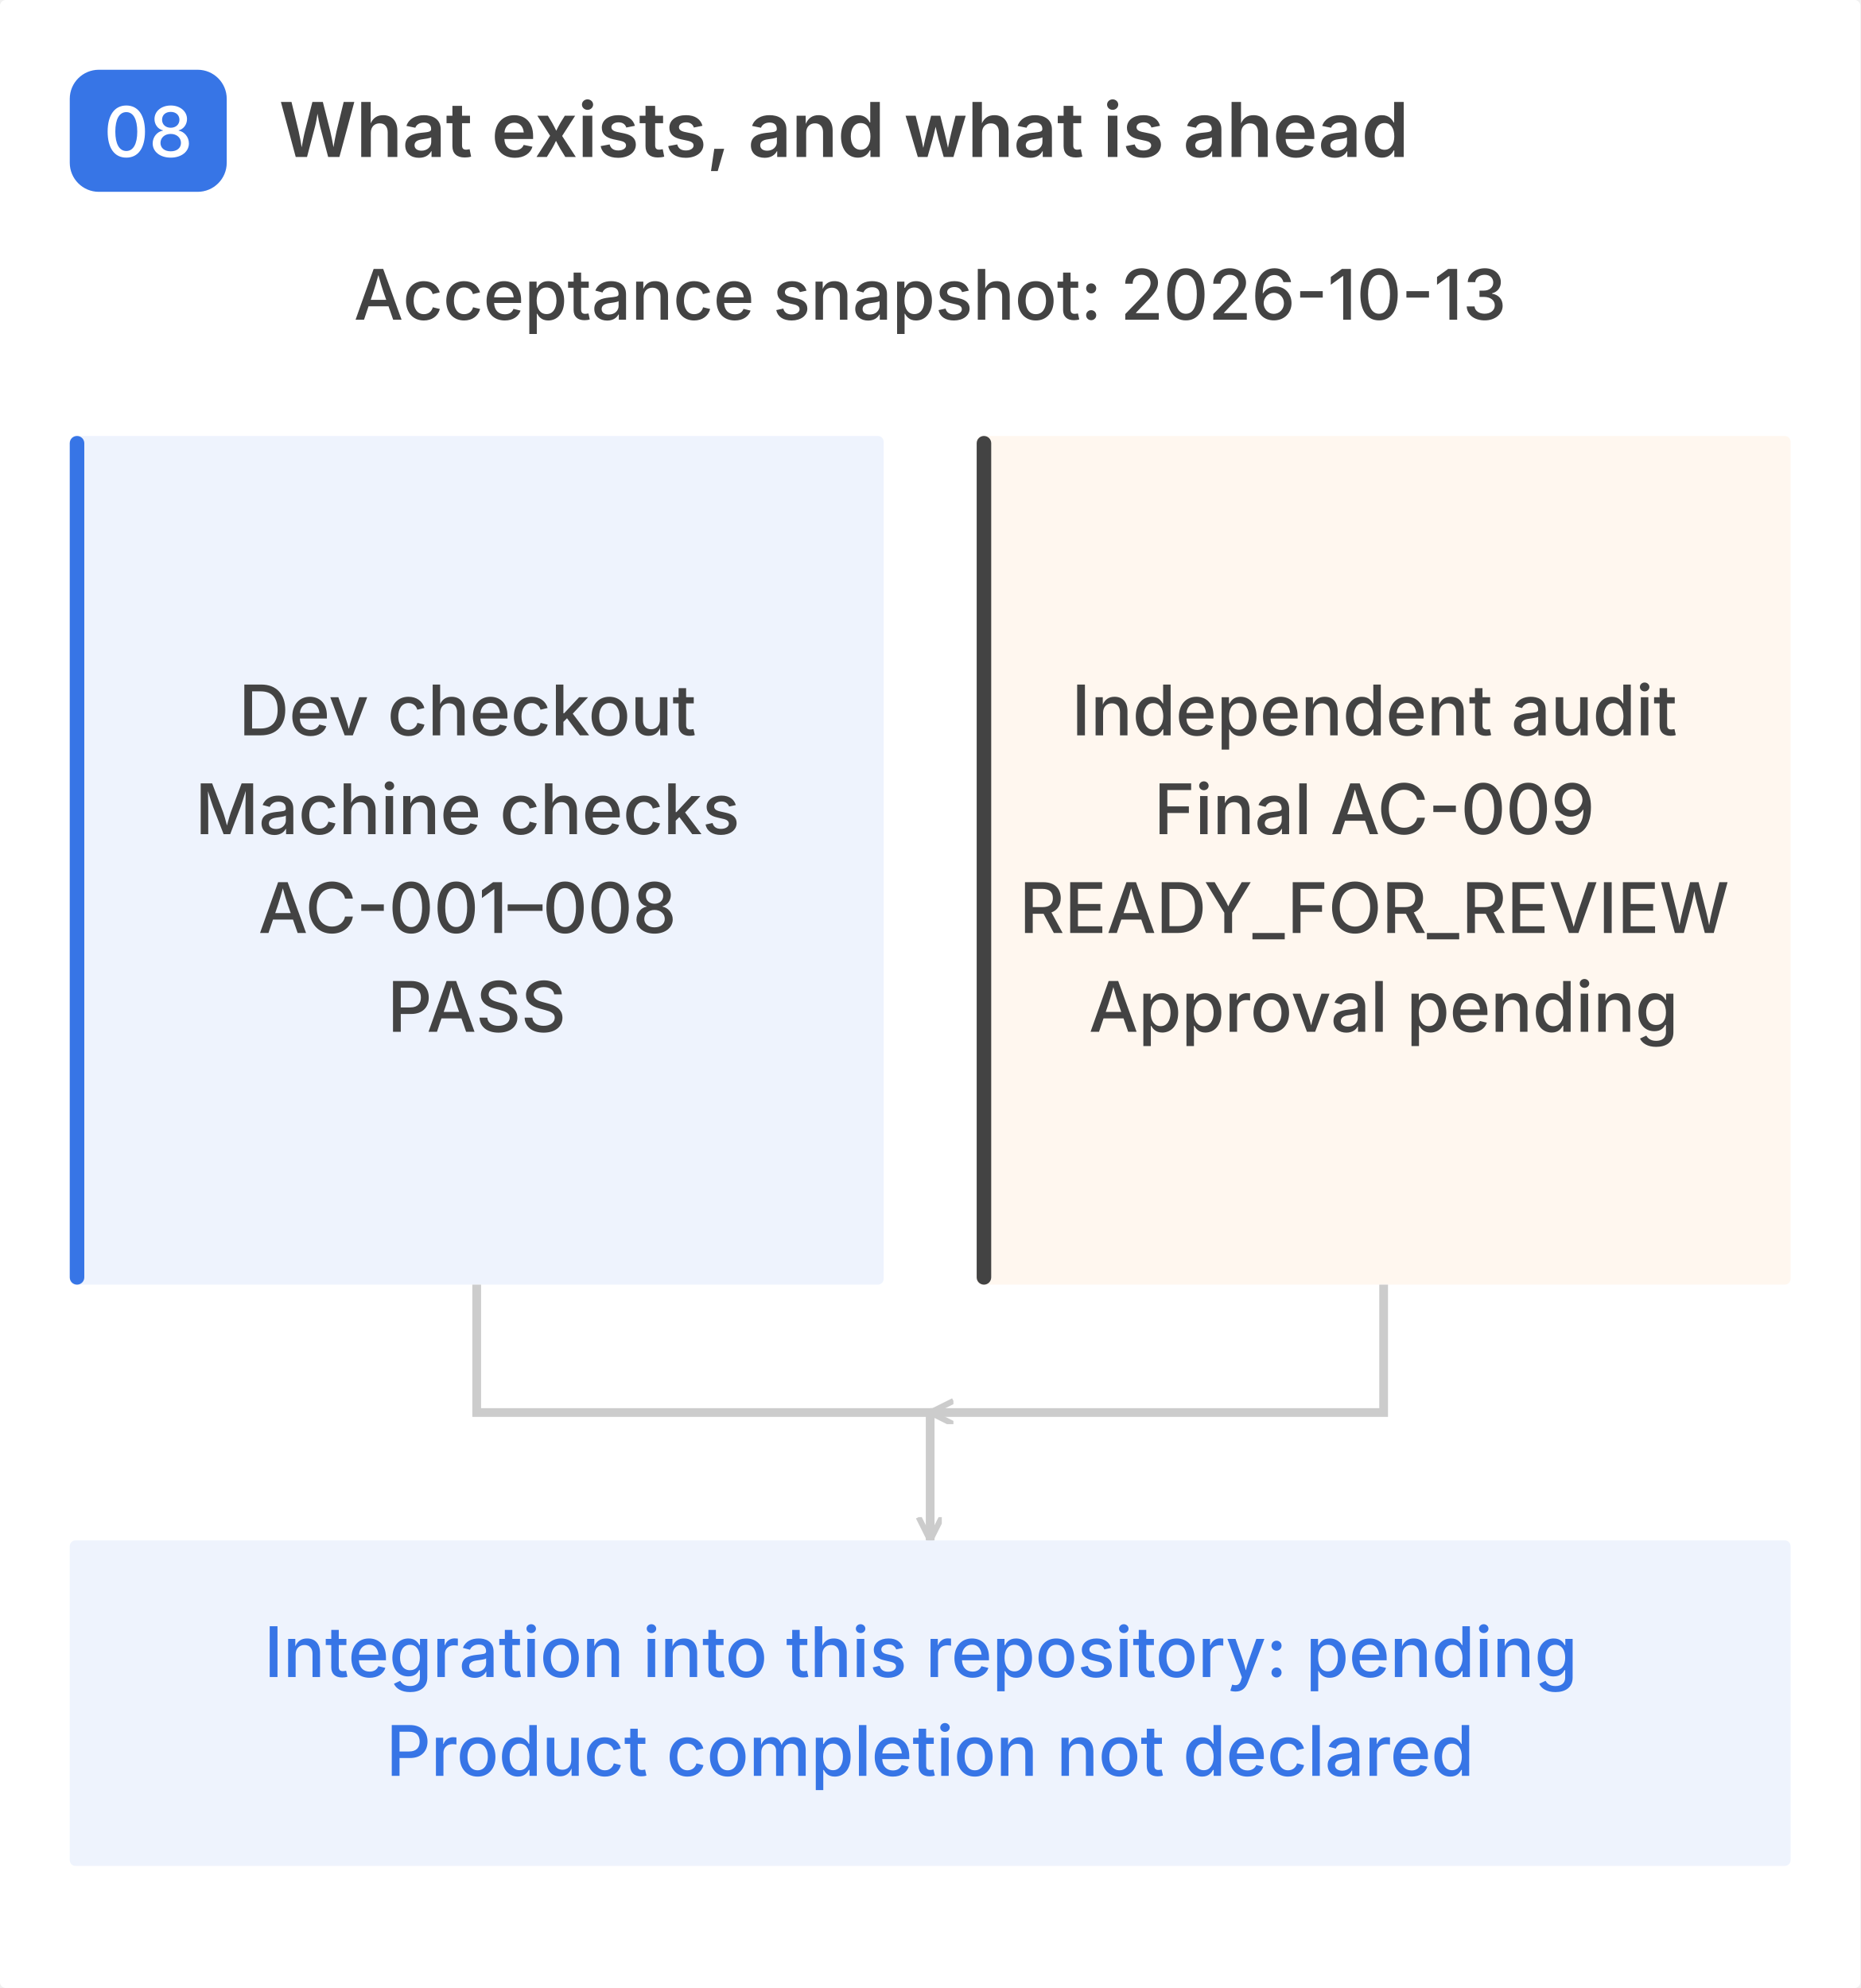
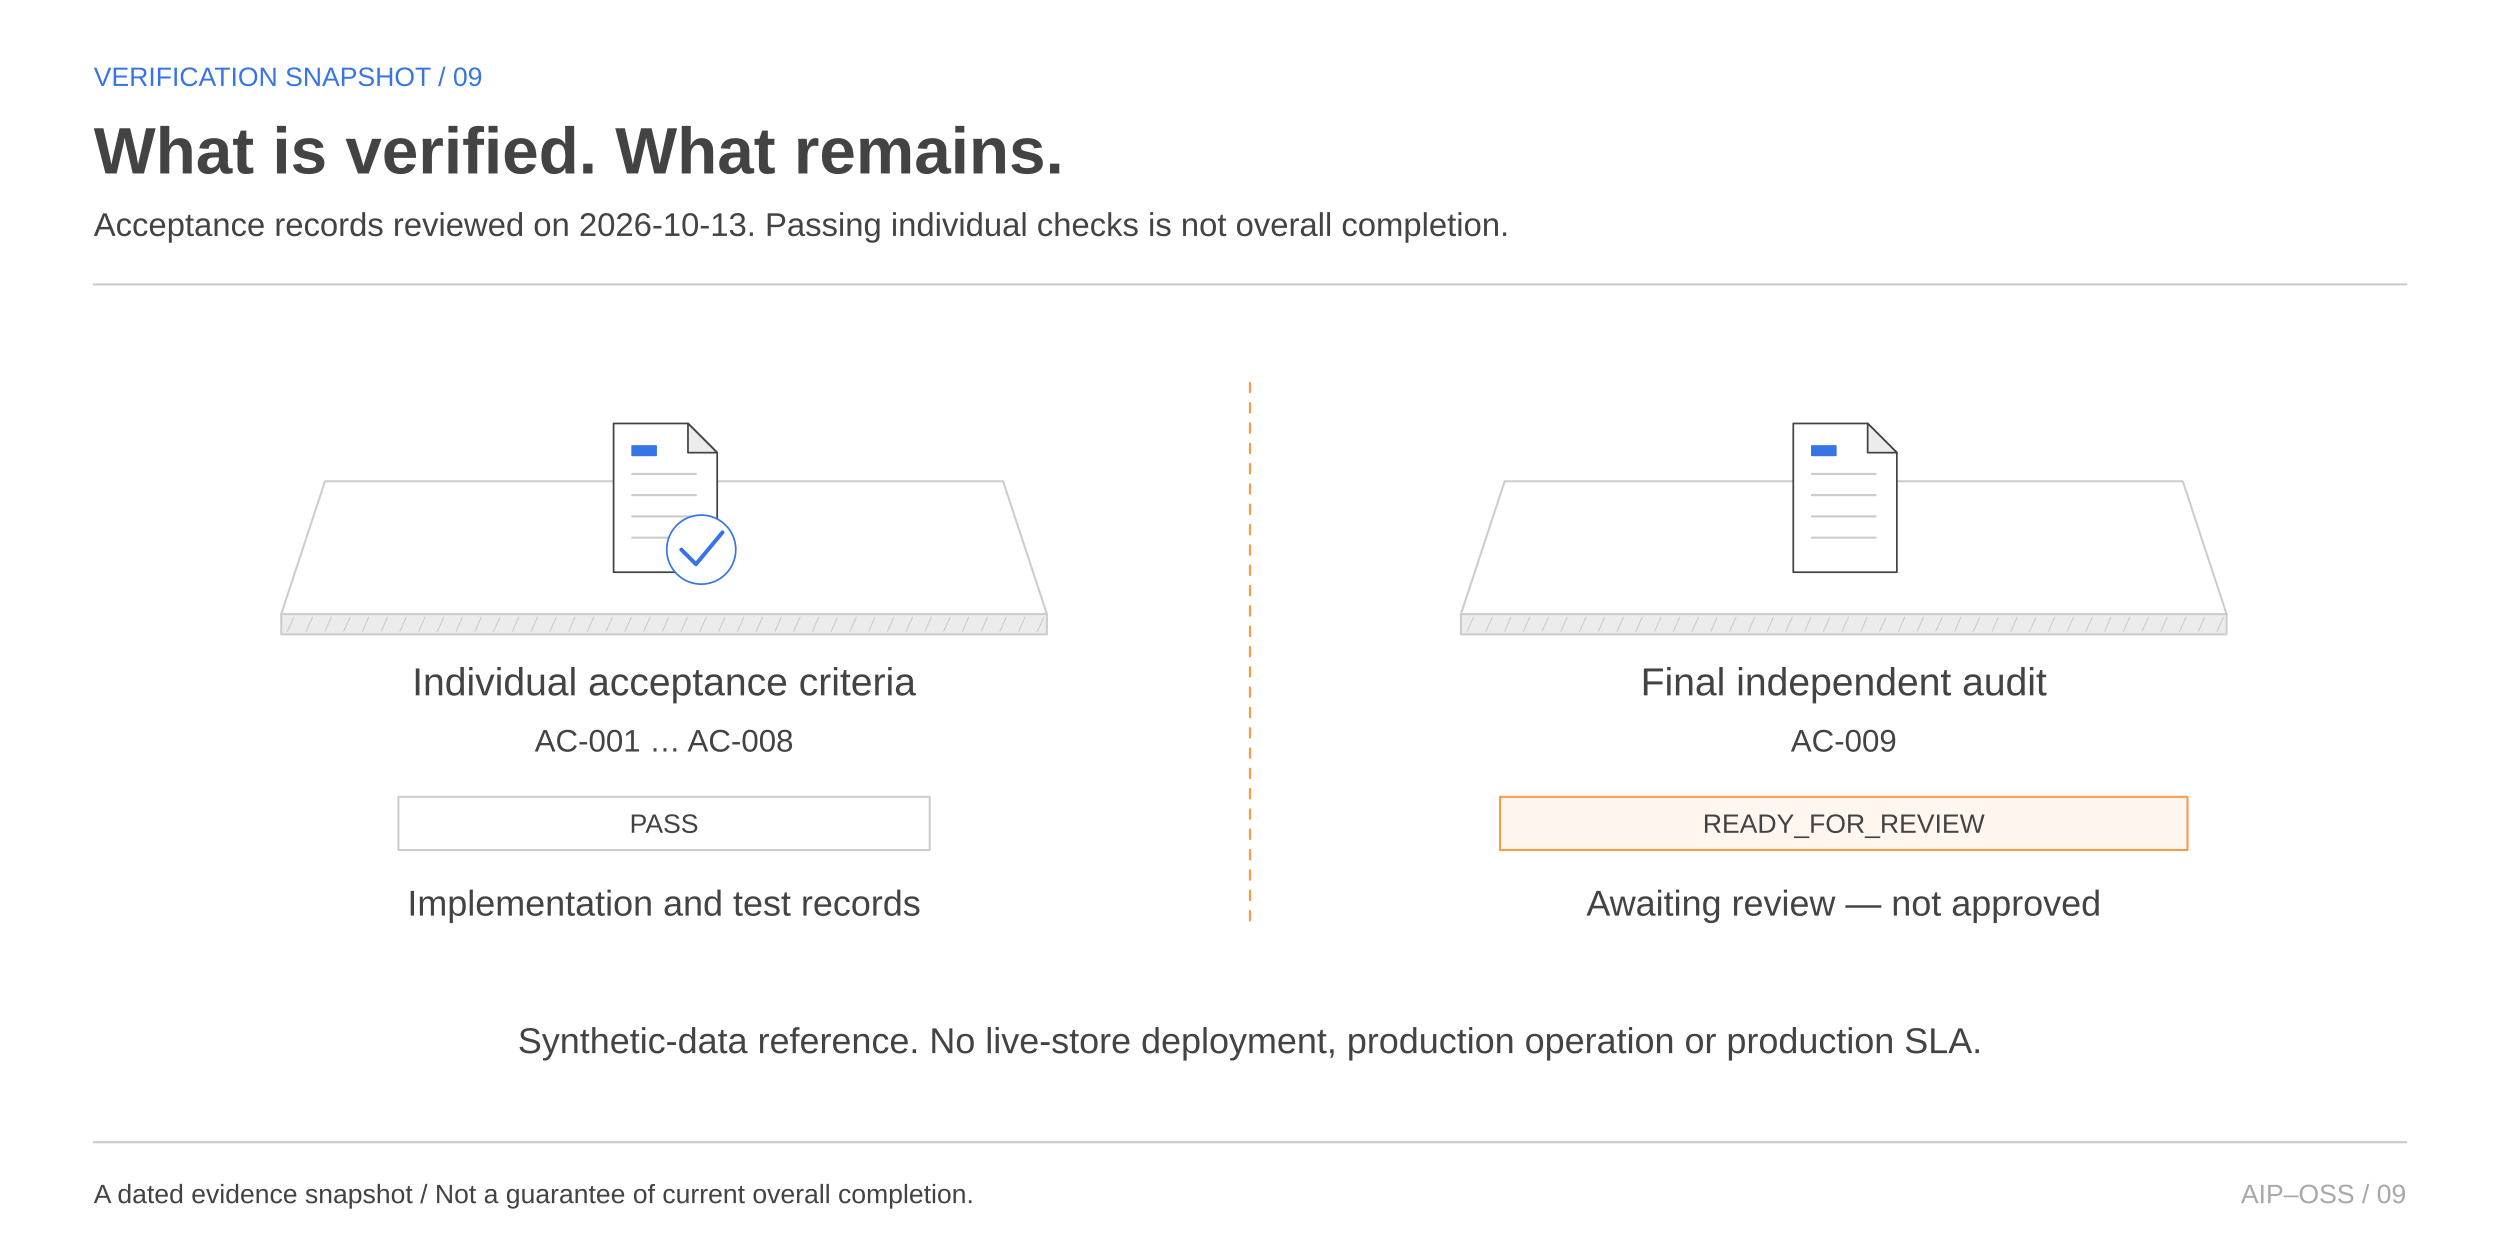
- <svg xmlns="http://www.w3.org/2000/svg" width="640" height="684" viewBox="0 0 640 684" role="img" aria-labelledby="title desc" xml:lang="en">
+ <svg xmlns="http://www.w3.org/2000/svg" width="1600" height="800" viewBox="0 0 1600 800" role="img" aria-labelledby="title desc" xml:lang="en">
  <defs>
-     <marker id="line-arrow" markerWidth="10" markerHeight="10" refX="8" refY="4" orient="auto" markerUnits="userSpaceOnUse">
-       <path d="M0,0 L8,4 L0,8" fill="none" stroke="#CCCCCC" stroke-width="2" />
-     </marker>
-     <marker id="blue-arrow" markerWidth="10" markerHeight="10" refX="8" refY="4" orient="auto" markerUnits="userSpaceOnUse">
-       <path d="M0,0 L8,4 L0,8" fill="none" stroke="#3775E6" stroke-width="2" />
-     </marker>
-     <marker id="green-arrow" markerWidth="10" markerHeight="10" refX="8" refY="4" orient="auto" markerUnits="userSpaceOnUse">
-       <path d="M0,0 L8,4 L0,8" fill="none" stroke="#3775E6" stroke-width="2" />
-     </marker>
-     <marker id="amber-arrow" markerWidth="10" markerHeight="10" refX="8" refY="4" orient="auto" markerUnits="userSpaceOnUse">
-       <path d="M0,0 L8,4 L0,8" fill="none" stroke="#434343" stroke-width="2" />
+     <marker id="arrow" markerWidth="9" markerHeight="9" refX="8" refY="4" orient="auto">
+       <path d="M1 1L8 4L1 7" fill="none" stroke="#2697FC" stroke-width="1.3" />
    </marker>
  </defs>
-   <g font-family="'Hiragino Sans','Noto Sans JP',-apple-system,BlinkMacSystemFont,'Segoe UI',sans-serif">
-     <rect width="640" height="684" rx="2" fill="#FFFFFF" />
-     <rect x="24" y="24" width="54" height="42" rx="10" fill="#3775E6" />
-     <text x="51" y="54" text-anchor="middle" fill="#FFFFFF" font-size="24" font-weight="500">
-       <tspan x="51" dy="0">08</tspan>
-     </text>
-     <text x="96" y="54" text-anchor="start" fill="#434343" font-size="26" font-weight="600">
-       <tspan x="96" dy="0">What exists, and what is ahead</tspan>
-     </text>
-     <text x="320" y="110" text-anchor="middle" fill="#434343" font-size="24" font-weight="500">
-       <tspan x="320" dy="0">Acceptance snapshot: 2026-10-13</tspan>
-     </text>
-     <rect x="24" y="150" width="280" height="292" rx="2" fill="#EEF3FD" />
-     <rect x="24" y="150" width="5" height="292" rx="2.5" fill="#3775E6" />
-     <text x="164" y="253" text-anchor="middle" fill="#434343" font-size="24" font-weight="500">
-       <tspan x="164" dy="0">Dev checkout</tspan>
-       <tspan x="164" dy="34">Machine checks</tspan>
-       <tspan x="164" dy="34">AC-001–008</tspan>
-       <tspan x="164" dy="34">PASS</tspan>
-     </text>
-     <rect x="336" y="150" width="280" height="292" rx="2" fill="#FFF7EF" />
-     <rect x="336" y="150" width="5" height="292" rx="2.5" fill="#434343" />
-     <text x="476" y="253" text-anchor="middle" fill="#434343" font-size="24" font-weight="500">
-       <tspan x="476" dy="0">Independent audit</tspan>
-       <tspan x="476" dy="34">Final AC-009</tspan>
-       <tspan x="476" dy="34">READY_FOR_REVIEW</tspan>
-       <tspan x="476" dy="34">Approval pending</tspan>
-     </text>
-     <path d="M164 442 V486 H320 V530" fill="none" stroke="#CCCCCC" stroke-width="3" marker-end="url(#line-arrow)" />
-     <path d="M476 442 V486 H320" fill="none" stroke="#CCCCCC" stroke-width="3" marker-end="url(#line-arrow)" />
-     <rect x="24" y="530" width="592" height="112" rx="2" fill="#EEF3FD" />
-     <text x="320" y="577" text-anchor="middle" fill="#3775E6" font-size="24" font-weight="500">
-       <tspan x="320" dy="0">Integration into this repository: pending</tspan>
-       <tspan x="320" dy="34">Product completion not declared</tspan>
-     </text>
+   <rect width="1600" height="800" fill="#FFFFFF" />
+   <g font-family="Arial,'Hiragino Sans','Noto Sans JP',sans-serif" stroke-linecap="round" stroke-linejoin="round">
+     <text x="60" y="55" font-size="17" font-weight="500" fill="#3775E6" text-anchor="start">VERIFICATION SNAPSHOT / 09</text>
+     <text x="60" y="111" font-size="42" font-weight="600" fill="#434343" text-anchor="start">What is verified. What remains.</text>
+     <text x="60" y="151" font-size="21" font-weight="400" fill="#434343" text-anchor="start">Acceptance records reviewed on 2026-10-13. Passing individual checks is not overall completion.</text>
+     <path d="M60 182L1540 182" fill="none" stroke="#CCCCCC" stroke-width="1.4" />
+     <polygon points="180,393 670,393 670,406 180,406" fill="#ECECEC" stroke="#CCCCCC" stroke-width="1.3" stroke-linejoin="round" />
+     <polygon points="180,393 208,308 642,308 670,393" fill="#FFFFFF" stroke="#CCCCCC" stroke-width="1.3" stroke-linejoin="round" />
+     <path d="M188 395L184 404" fill="none" stroke="#CCCCCC" stroke-width="0.7" />
+     <path d="M200 395L196 404" fill="none" stroke="#CCCCCC" stroke-width="0.7" />
+     <path d="M212 395L208 404" fill="none" stroke="#CCCCCC" stroke-width="0.7" />
+     <path d="M224 395L220 404" fill="none" stroke="#CCCCCC" stroke-width="0.7" />
+     <path d="M236 395L232 404" fill="none" stroke="#CCCCCC" stroke-width="0.7" />
+     <path d="M248 395L244 404" fill="none" stroke="#CCCCCC" stroke-width="0.7" />
+     <path d="M260 395L256 404" fill="none" stroke="#CCCCCC" stroke-width="0.7" />
+     <path d="M272 395L268 404" fill="none" stroke="#CCCCCC" stroke-width="0.7" />
+     <path d="M284 395L280 404" fill="none" stroke="#CCCCCC" stroke-width="0.7" />
+     <path d="M296 395L292 404" fill="none" stroke="#CCCCCC" stroke-width="0.7" />
+     <path d="M308 395L304 404" fill="none" stroke="#CCCCCC" stroke-width="0.7" />
+     <path d="M320 395L316 404" fill="none" stroke="#CCCCCC" stroke-width="0.7" />
+     <path d="M332 395L328 404" fill="none" stroke="#CCCCCC" stroke-width="0.7" />
+     <path d="M344 395L340 404" fill="none" stroke="#CCCCCC" stroke-width="0.7" />
+     <path d="M356 395L352 404" fill="none" stroke="#CCCCCC" stroke-width="0.7" />
+     <path d="M368 395L364 404" fill="none" stroke="#CCCCCC" stroke-width="0.7" />
+     <path d="M380 395L376 404" fill="none" stroke="#CCCCCC" stroke-width="0.7" />
+     <path d="M392 395L388 404" fill="none" stroke="#CCCCCC" stroke-width="0.7" />
+     <path d="M404 395L400 404" fill="none" stroke="#CCCCCC" stroke-width="0.7" />
+     <path d="M416 395L412 404" fill="none" stroke="#CCCCCC" stroke-width="0.7" />
+     <path d="M428 395L424 404" fill="none" stroke="#CCCCCC" stroke-width="0.7" />
+     <path d="M440 395L436 404" fill="none" stroke="#CCCCCC" stroke-width="0.7" />
+     <path d="M452 395L448 404" fill="none" stroke="#CCCCCC" stroke-width="0.7" />
+     <path d="M464 395L460 404" fill="none" stroke="#CCCCCC" stroke-width="0.7" />
+     <path d="M476 395L472 404" fill="none" stroke="#CCCCCC" stroke-width="0.7" />
+     <path d="M488 395L484 404" fill="none" stroke="#CCCCCC" stroke-width="0.7" />
+     <path d="M500 395L496 404" fill="none" stroke="#CCCCCC" stroke-width="0.7" />
+     <path d="M512 395L508 404" fill="none" stroke="#CCCCCC" stroke-width="0.7" />
+     <path d="M524 395L520 404" fill="none" stroke="#CCCCCC" stroke-width="0.7" />
+     <path d="M536 395L532 404" fill="none" stroke="#CCCCCC" stroke-width="0.7" />
+     <path d="M548 395L544 404" fill="none" stroke="#CCCCCC" stroke-width="0.7" />
+     <path d="M560 395L556 404" fill="none" stroke="#CCCCCC" stroke-width="0.7" />
+     <path d="M572 395L568 404" fill="none" stroke="#CCCCCC" stroke-width="0.7" />
+     <path d="M584 395L580 404" fill="none" stroke="#CCCCCC" stroke-width="0.7" />
+     <path d="M596 395L592 404" fill="none" stroke="#CCCCCC" stroke-width="0.7" />
+     <path d="M608 395L604 404" fill="none" stroke="#CCCCCC" stroke-width="0.7" />
+     <path d="M620 395L616 404" fill="none" stroke="#CCCCCC" stroke-width="0.7" />
+     <path d="M632 395L628 404" fill="none" stroke="#CCCCCC" stroke-width="0.7" />
+     <path d="M644 395L640 404" fill="none" stroke="#CCCCCC" stroke-width="0.7" />
+     <path d="M656 395L652 404" fill="none" stroke="#CCCCCC" stroke-width="0.7" />
+     <path d="M668 395L664 404" fill="none" stroke="#CCCCCC" stroke-width="0.7" />
+     <g transform="translate(425 356) scale(0.85)">
+       <g transform="translate(0 0) scale(1)">
+         <polygon points="-38,-100 18,-100 40,-78 40,12 -38,12" fill="#FFFFFF" stroke="#434343" stroke-width="1.3" stroke-linejoin="round" />
+         <polygon points="18,-100 18,-78 40,-78" fill="#ECECEC" stroke="#434343" stroke-width="1.3" stroke-linejoin="round" />
+         <path d="M-24 -62L24 -62" fill="none" stroke="#CCCCCC" stroke-width="1.6" />
+         <path d="M-24 -46L24 -46" fill="none" stroke="#CCCCCC" stroke-width="1.6" />
+         <path d="M-24 -30L24 -30" fill="none" stroke="#CCCCCC" stroke-width="1.6" />
+         <path d="M-24 -14L24 -14" fill="none" stroke="#CCCCCC" stroke-width="1.6" />
+         <rect x="-24" y="-83" width="18" height="7" fill="#3775E6" stroke="#3775E6" stroke-width="1.3" />
+       </g>
+       <circle cx="28" cy="-5" r="26" fill="#FFFFFF" stroke="#3775E6" stroke-width="1.3" />
+       <path d="M13 -5L24 6L44 -18" fill="none" stroke="#3775E6" stroke-width="3" />
+     </g>
+     <text x="425" y="445" font-size="25" font-weight="500" fill="#434343" text-anchor="middle">Individual acceptance criteria</text>
+     <text x="425" y="481" font-size="20" font-weight="400" fill="#434343" text-anchor="middle">AC-001 … AC-008</text>
+     <polygon points="935,393 1425,393 1425,406 935,406" fill="#ECECEC" stroke="#CCCCCC" stroke-width="1.3" stroke-linejoin="round" />
+     <polygon points="935,393 963,308 1397,308 1425,393" fill="#FFFFFF" stroke="#CCCCCC" stroke-width="1.3" stroke-linejoin="round" />
+     <path d="M943 395L939 404" fill="none" stroke="#CCCCCC" stroke-width="0.7" />
+     <path d="M955 395L951 404" fill="none" stroke="#CCCCCC" stroke-width="0.7" />
+     <path d="M967 395L963 404" fill="none" stroke="#CCCCCC" stroke-width="0.7" />
+     <path d="M979 395L975 404" fill="none" stroke="#CCCCCC" stroke-width="0.7" />
+     <path d="M991 395L987 404" fill="none" stroke="#CCCCCC" stroke-width="0.7" />
+     <path d="M1003 395L999 404" fill="none" stroke="#CCCCCC" stroke-width="0.7" />
+     <path d="M1015 395L1011 404" fill="none" stroke="#CCCCCC" stroke-width="0.7" />
+     <path d="M1027 395L1023 404" fill="none" stroke="#CCCCCC" stroke-width="0.7" />
+     <path d="M1039 395L1035 404" fill="none" stroke="#CCCCCC" stroke-width="0.7" />
+     <path d="M1051 395L1047 404" fill="none" stroke="#CCCCCC" stroke-width="0.7" />
+     <path d="M1063 395L1059 404" fill="none" stroke="#CCCCCC" stroke-width="0.7" />
+     <path d="M1075 395L1071 404" fill="none" stroke="#CCCCCC" stroke-width="0.7" />
+     <path d="M1087 395L1083 404" fill="none" stroke="#CCCCCC" stroke-width="0.7" />
+     <path d="M1099 395L1095 404" fill="none" stroke="#CCCCCC" stroke-width="0.7" />
+     <path d="M1111 395L1107 404" fill="none" stroke="#CCCCCC" stroke-width="0.7" />
+     <path d="M1123 395L1119 404" fill="none" stroke="#CCCCCC" stroke-width="0.7" />
+     <path d="M1135 395L1131 404" fill="none" stroke="#CCCCCC" stroke-width="0.7" />
+     <path d="M1147 395L1143 404" fill="none" stroke="#CCCCCC" stroke-width="0.7" />
+     <path d="M1159 395L1155 404" fill="none" stroke="#CCCCCC" stroke-width="0.7" />
+     <path d="M1171 395L1167 404" fill="none" stroke="#CCCCCC" stroke-width="0.7" />
+     <path d="M1183 395L1179 404" fill="none" stroke="#CCCCCC" stroke-width="0.7" />
+     <path d="M1195 395L1191 404" fill="none" stroke="#CCCCCC" stroke-width="0.7" />
+     <path d="M1207 395L1203 404" fill="none" stroke="#CCCCCC" stroke-width="0.7" />
+     <path d="M1219 395L1215 404" fill="none" stroke="#CCCCCC" stroke-width="0.7" />
+     <path d="M1231 395L1227 404" fill="none" stroke="#CCCCCC" stroke-width="0.7" />
+     <path d="M1243 395L1239 404" fill="none" stroke="#CCCCCC" stroke-width="0.7" />
+     <path d="M1255 395L1251 404" fill="none" stroke="#CCCCCC" stroke-width="0.7" />
+     <path d="M1267 395L1263 404" fill="none" stroke="#CCCCCC" stroke-width="0.7" />
+     <path d="M1279 395L1275 404" fill="none" stroke="#CCCCCC" stroke-width="0.7" />
+     <path d="M1291 395L1287 404" fill="none" stroke="#CCCCCC" stroke-width="0.7" />
+     <path d="M1303 395L1299 404" fill="none" stroke="#CCCCCC" stroke-width="0.7" />
+     <path d="M1315 395L1311 404" fill="none" stroke="#CCCCCC" stroke-width="0.7" />
+     <path d="M1327 395L1323 404" fill="none" stroke="#CCCCCC" stroke-width="0.7" />
+     <path d="M1339 395L1335 404" fill="none" stroke="#CCCCCC" stroke-width="0.7" />
+     <path d="M1351 395L1347 404" fill="none" stroke="#CCCCCC" stroke-width="0.7" />
+     <path d="M1363 395L1359 404" fill="none" stroke="#CCCCCC" stroke-width="0.7" />
+     <path d="M1375 395L1371 404" fill="none" stroke="#CCCCCC" stroke-width="0.7" />
+     <path d="M1387 395L1383 404" fill="none" stroke="#CCCCCC" stroke-width="0.7" />
+     <path d="M1399 395L1395 404" fill="none" stroke="#CCCCCC" stroke-width="0.7" />
+     <path d="M1411 395L1407 404" fill="none" stroke="#CCCCCC" stroke-width="0.7" />
+     <path d="M1423 395L1419 404" fill="none" stroke="#CCCCCC" stroke-width="0.7" />
+     <g transform="translate(1180 356) scale(0.85)">
+       <polygon points="-38,-100 18,-100 40,-78 40,12 -38,12" fill="#FFFFFF" stroke="#434343" stroke-width="1.3" stroke-linejoin="round" />
+       <polygon points="18,-100 18,-78 40,-78" fill="#ECECEC" stroke="#434343" stroke-width="1.3" stroke-linejoin="round" />
+       <path d="M-24 -62L24 -62" fill="none" stroke="#CCCCCC" stroke-width="1.6" />
+       <path d="M-24 -46L24 -46" fill="none" stroke="#CCCCCC" stroke-width="1.6" />
+       <path d="M-24 -30L24 -30" fill="none" stroke="#CCCCCC" stroke-width="1.6" />
+       <path d="M-24 -14L24 -14" fill="none" stroke="#CCCCCC" stroke-width="1.6" />
+       <rect x="-24" y="-83" width="18" height="7" fill="#3775E6" stroke="#3775E6" stroke-width="1.3" />
+     </g>
+     <text x="1180" y="445" font-size="25" font-weight="500" fill="#434343" text-anchor="middle">Final independent audit</text>
+     <text x="1180" y="481" font-size="20" font-weight="400" fill="#434343" text-anchor="middle">AC-009</text>
+     <rect x="255" y="510" width="340" height="34" fill="#FFFFFF" stroke="#CCCCCC" stroke-width="1.3" />
+     <text x="425" y="533" font-size="17" font-weight="500" fill="#434343" text-anchor="middle">PASS</text>
+     <rect x="960" y="510" width="440" height="34" fill="#FFF7EF" stroke="#FD9941" stroke-width="1.3" />
+     <text x="1180" y="533" font-size="17" font-weight="500" fill="#434343" text-anchor="middle">READY_FOR_REVIEW</text>
+     <path d="M800 245L800 593" fill="none" stroke="#FD9941" stroke-width="1.4" stroke-dasharray="6 7" />
+     <text x="425" y="586" font-size="23" font-weight="500" fill="#434343" text-anchor="middle">Implementation and test records</text>
+     <text x="1180" y="586" font-size="23" font-weight="500" fill="#434343" text-anchor="middle">Awaiting review — not approved</text>
+     <text x="800" y="674" font-size="23" font-weight="500" fill="#434343" text-anchor="middle">Synthetic-data reference. No live-store deployment, production operation or production SLA.</text>
+     <path d="M60 731L1540 731" fill="none" stroke="#CCCCCC" stroke-width="1.4" />
+     <text x="60" y="770" font-size="17" font-weight="400" fill="#434343" text-anchor="start">A dated evidence snapshot / Not a guarantee of current overall completion.</text>
+     <text x="1540" y="770" font-size="17" font-weight="500" fill="#A8A8A8" text-anchor="end">AIP–OSS / 09</text>
  </g>
</svg>
